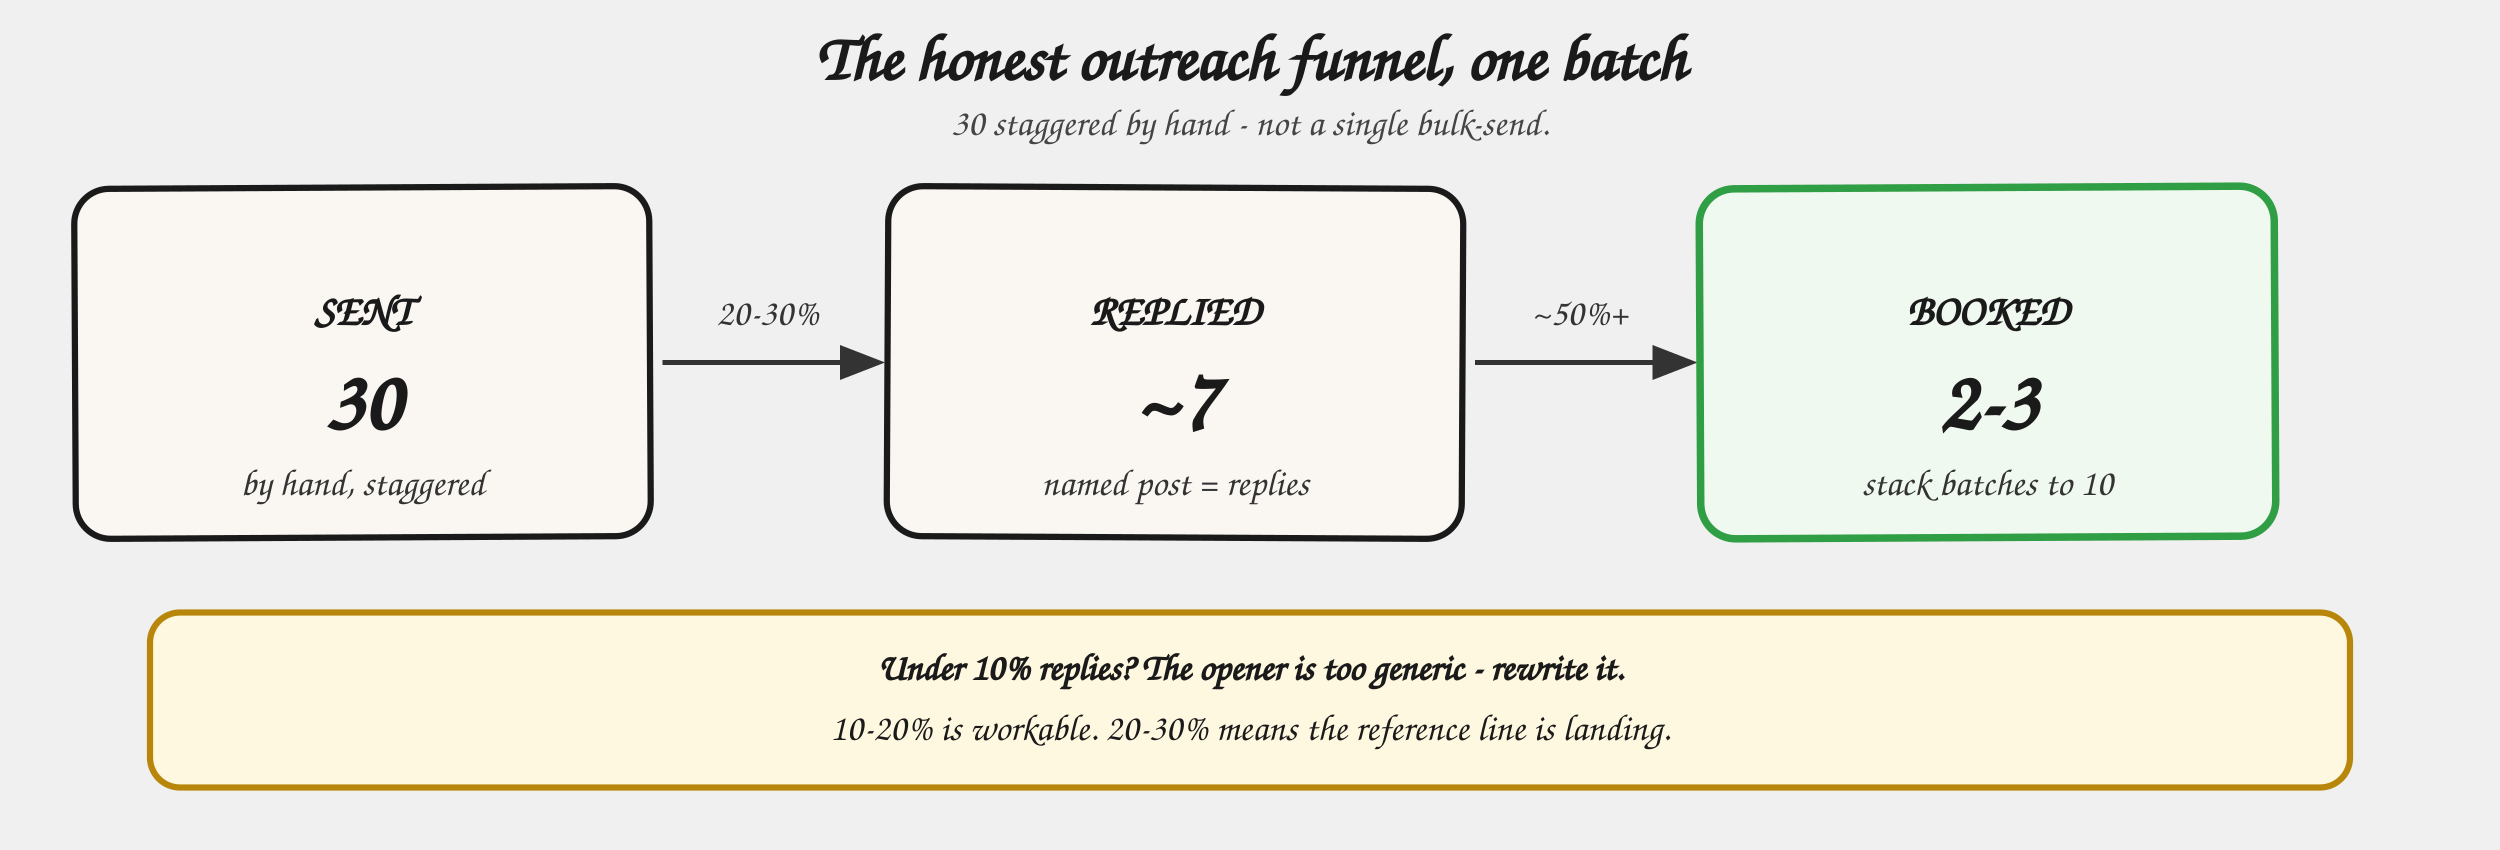
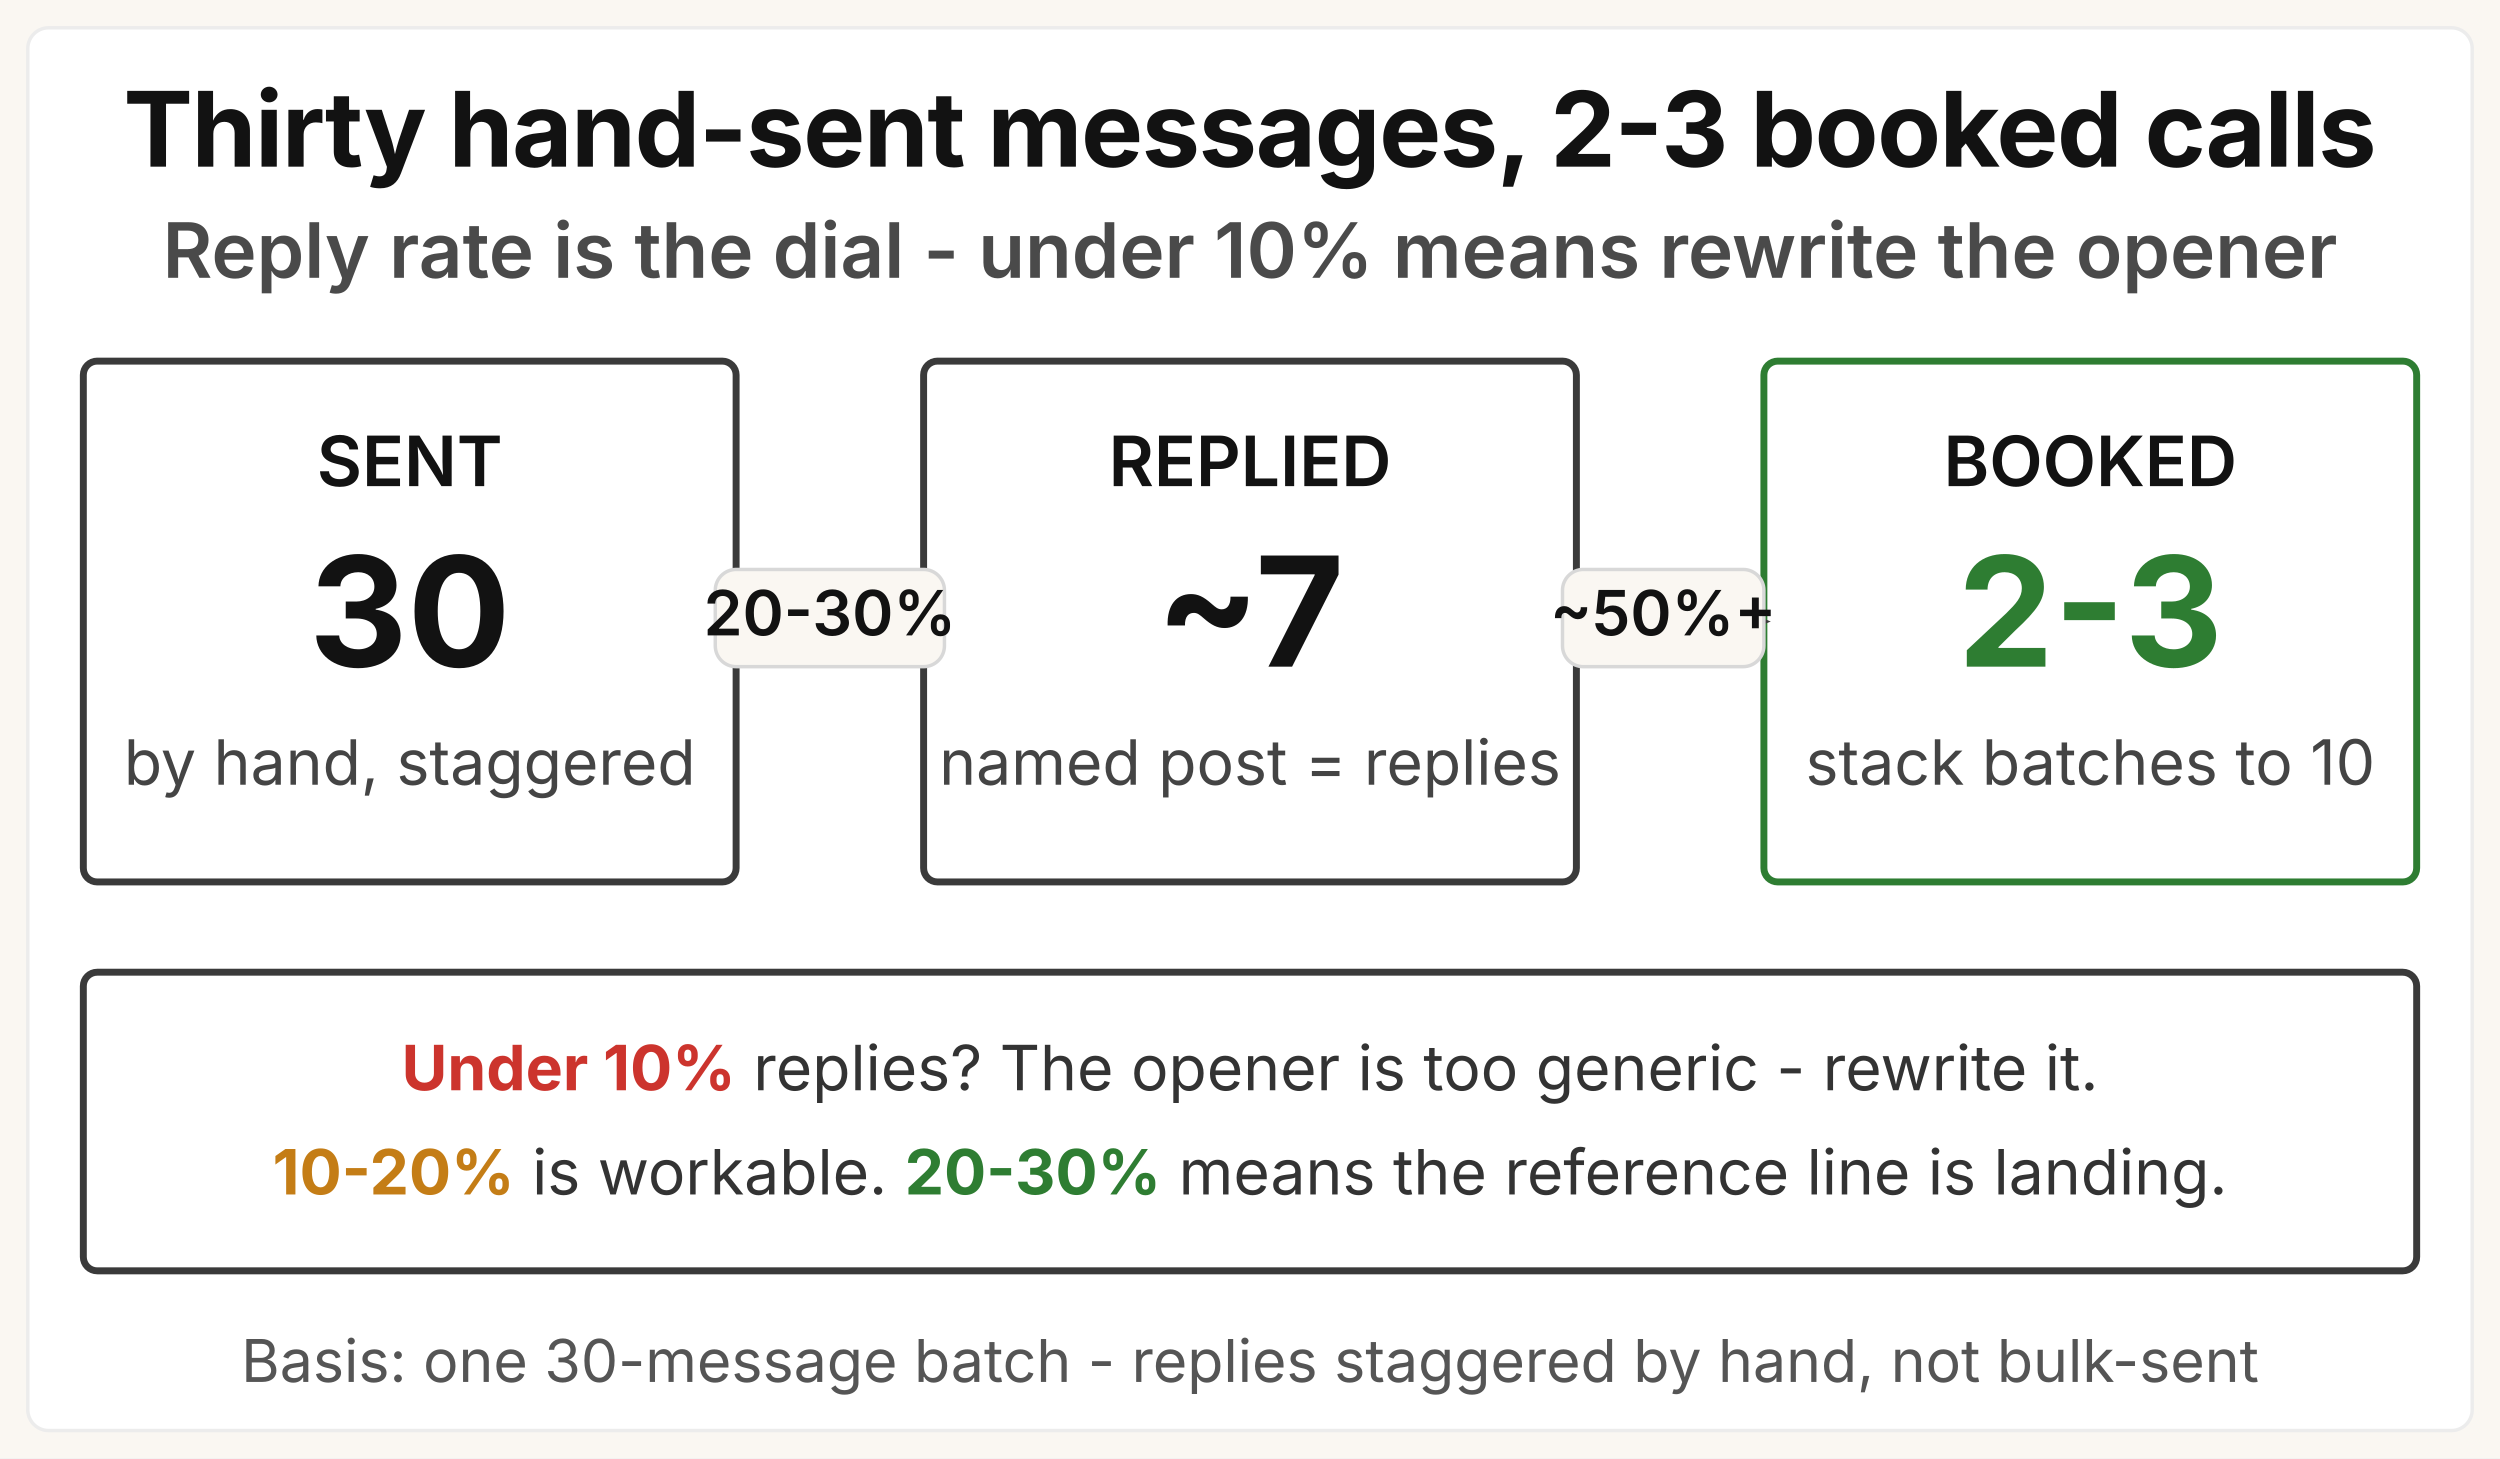
- <svg xmlns="http://www.w3.org/2000/svg" viewBox="0 0 1000 340" role="img" aria-labelledby="funnel-title">
+ <svg xmlns="http://www.w3.org/2000/svg" viewBox="0 0 720 420" role="img" aria-labelledby="funnel-title funnel-desc">
  <defs>
    <style>
-       .heading    { font-family: "Caveat", "Patrick Hand", "Comic Sans MS", cursive; font-size: 26px; fill: #1a1a1a; font-weight: 700; }
-       .sub        { font-family: "Caveat", "Patrick Hand", "Comic Sans MS", cursive; font-size: 15px; fill: #444; font-style: italic; }
-       .stage-num  { font-family: "Caveat", "Patrick Hand", "Comic Sans MS", cursive; font-size: 34px; fill: #1a1a1a; font-weight: 700; }
-       .stage-label{ font-family: "Caveat", "Patrick Hand", "Comic Sans MS", cursive; font-size: 17px; fill: #1a1a1a; font-weight: 700; }
-       .drop       { font-family: "Caveat", "Patrick Hand", "Comic Sans MS", cursive; font-size: 15px; fill: #333; }
-       .warn-text  { font-family: "Caveat", "Patrick Hand", "Comic Sans MS", cursive; font-size: 15px; fill: #1a1a1a; }
-       .sent       { fill: #faf7f2; stroke: #1a1a1a; stroke-width: 2.5; }
-       .replied    { fill: #faf7f2; stroke: #1a1a1a; stroke-width: 2.5; }
-       .booked     { fill: #f0f9f0; stroke: #2f9e44; stroke-width: 3; }
-       .warn-box   { fill: #fff8e0; stroke: #b8860b; stroke-width: 2.5; }
-       .arrow      { stroke: #333; stroke-width: 2; fill: none; marker-end: url(#arrowhead); }
+       .gk    { font-family: "Space Grotesk", "Inter", system-ui, sans-serif; }
+       .sys   { font-family: system-ui, -apple-system, "Segoe UI", sans-serif; }
+       .title { font-size: 30px; font-weight: 700; fill: #121212; letter-spacing: -0.4px; }
+       .msg   { font-size: 22px; font-weight: 600; fill: #4a4a4a; }
+       .stage { font-size: 20px; font-weight: 600; fill: #121212; }
+       .stat  { font-size: 44px; font-weight: 700; fill: #121212; }
+       .statg { font-size: 44px; font-weight: 700; fill: #2e7d32; }
+       .sub   { font-size: 18px; font-weight: 400; fill: #444444; }
+       .pill  { font-size: 18px; font-weight: 600; fill: #121212; }
+       .guard { font-size: 18px; font-weight: 400; fill: #333333; }
+       .basis { font-size: 17px; font-weight: 400; fill: #555555; }
    </style>
-     <marker id="arrowhead" markerWidth="9" markerHeight="9" refX="7" refY="3.5" orient="auto">
-       <polygon points="0 0, 9 3.5, 0 7" fill="#333" />
+     <marker id="fn-tri" viewBox="0 0 9 7" refX="8" refY="3.5" markerWidth="9" markerHeight="7" orient="auto">
+       <path d="M0,0 L9,3.5 L0,7 z" fill="#3a3a3a" />
    </marker>
  </defs>
-   <text x="500" y="32" class="heading" text-anchor="middle">The honest outreach funnel, one batch</text>
-   <text x="500" y="54" class="sub" text-anchor="middle">30 staggered by hand - not a single bulk-send.</text>
-   <rect x="30" y="75" width="230" height="140" rx="14" class="sent" transform="rotate(-0.3 145 145)" />
-   <text x="145" y="130" class="stage-label" text-anchor="middle">SENT</text>
-   <text x="145" y="172" class="stage-num" text-anchor="middle">30</text>
-   <text x="145" y="198" class="drop" text-anchor="middle">by hand, staggered</text>
-   <path d="M 265 145 L 350 145" class="arrow" />
-   <text x="307" y="130" class="drop" text-anchor="middle">20-30%</text>
-   <rect x="355" y="75" width="230" height="140" rx="14" class="replied" transform="rotate(0.3 470 145)" />
-   <text x="470" y="130" class="stage-label" text-anchor="middle">REPLIED</text>
-   <text x="470" y="172" class="stage-num" text-anchor="middle">~7</text>
-   <text x="470" y="198" class="drop" text-anchor="middle">named post = replies</text>
-   <path d="M 590 145 L 675 145" class="arrow" />
-   <text x="632" y="130" class="drop" text-anchor="middle">~50%+</text>
-   <rect x="680" y="75" width="230" height="140" rx="14" class="booked" transform="rotate(-0.3 795 145)" />
-   <text x="795" y="130" class="stage-label" text-anchor="middle">BOOKED</text>
-   <text x="795" y="172" class="stage-num" text-anchor="middle">2-3</text>
-   <text x="795" y="198" class="drop" text-anchor="middle">stack batches to 10</text>
-   <rect x="60" y="245" width="880" height="70" rx="12" class="warn-box" />
-   <text x="500" y="272" class="warn-text" text-anchor="middle" font-weight="700">Under 10% replies? The opener is too generic - rewrite it.</text>
-   <text x="500" y="296" class="warn-text" text-anchor="middle">10-20% is workable. 20-30% means the reference line is landing.</text>
+   <rect width="720" height="420" fill="#faf7f2" />
+   <rect x="8" y="8" width="704" height="404" rx="6" fill="#ffffff" stroke="#ececec" stroke-width="1" />
+   <text x="360" y="48" text-anchor="middle" class="gk title">Thirty hand-sent messages, 2-3 booked calls</text>
+   <text x="360" y="80" text-anchor="middle" class="gk msg">Reply rate is the dial - under 10% means rewrite the opener</text>
+   <rect x="24" y="104" width="188" height="150" rx="4" fill="#ffffff" stroke="#3a3a3a" stroke-width="2" />
+   <text x="118" y="140" text-anchor="middle" class="gk stage">SENT</text>
+   <text x="118" y="192" text-anchor="middle" class="gk stat">30</text>
+   <text x="118" y="226" text-anchor="middle" class="sys sub">by hand, staggered</text>
+   <rect x="266" y="104" width="188" height="150" rx="4" fill="#ffffff" stroke="#3a3a3a" stroke-width="2" />
+   <text x="360" y="140" text-anchor="middle" class="gk stage">REPLIED</text>
+   <text x="360" y="192" text-anchor="middle" class="gk stat">~7</text>
+   <text x="360" y="226" text-anchor="middle" class="sys sub">named post = replies</text>
+   <rect x="508" y="104" width="188" height="150" rx="4" fill="#ffffff" stroke="#2e7d32" stroke-width="2" />
+   <text x="602" y="140" text-anchor="middle" class="gk stage">BOOKED</text>
+   <text x="602" y="192" text-anchor="middle" class="gk statg">2-3</text>
+   <text x="602" y="226" text-anchor="middle" class="sys sub">stack batches to 10</text>
+   <line x1="212" y1="179" x2="266" y2="179" stroke="#3a3a3a" stroke-width="2" marker-end="url(#fn-tri)" />
+   <rect x="206" y="164" width="66" height="28" rx="6" fill="#faf7f2" stroke="#d8d8d8" stroke-width="1" />
+   <text x="239" y="183" text-anchor="middle" class="gk pill">20-30%</text>
+   <line x1="454" y1="179" x2="508" y2="179" stroke="#3a3a3a" stroke-width="2" marker-end="url(#fn-tri)" />
+   <rect x="450" y="164" width="58" height="28" rx="6" fill="#faf7f2" stroke="#d8d8d8" stroke-width="1" />
+   <text x="479" y="183" text-anchor="middle" class="gk pill">~50%+</text>
+   <rect x="24" y="280" width="672" height="86" rx="4" fill="#ffffff" stroke="#3a3a3a" stroke-width="2" />
+   <text x="360" y="314" text-anchor="middle" class="sys guard">
+     <tspan fill="#cc342d" font-weight="700">Under 10%</tspan> replies? The opener is too generic - rewrite it.</text>
+   <text x="360" y="344" text-anchor="middle" class="sys guard">
+     <tspan fill="#c47d16" font-weight="700">10-20%</tspan> is workable. <tspan fill="#2e7d32" font-weight="700">20-30%</tspan> means the reference line is landing.</text>
+   <text x="360" y="398" text-anchor="middle" class="sys basis">Basis: one 30-message batch - replies staggered by hand, not bulk-sent</text>
</svg>
